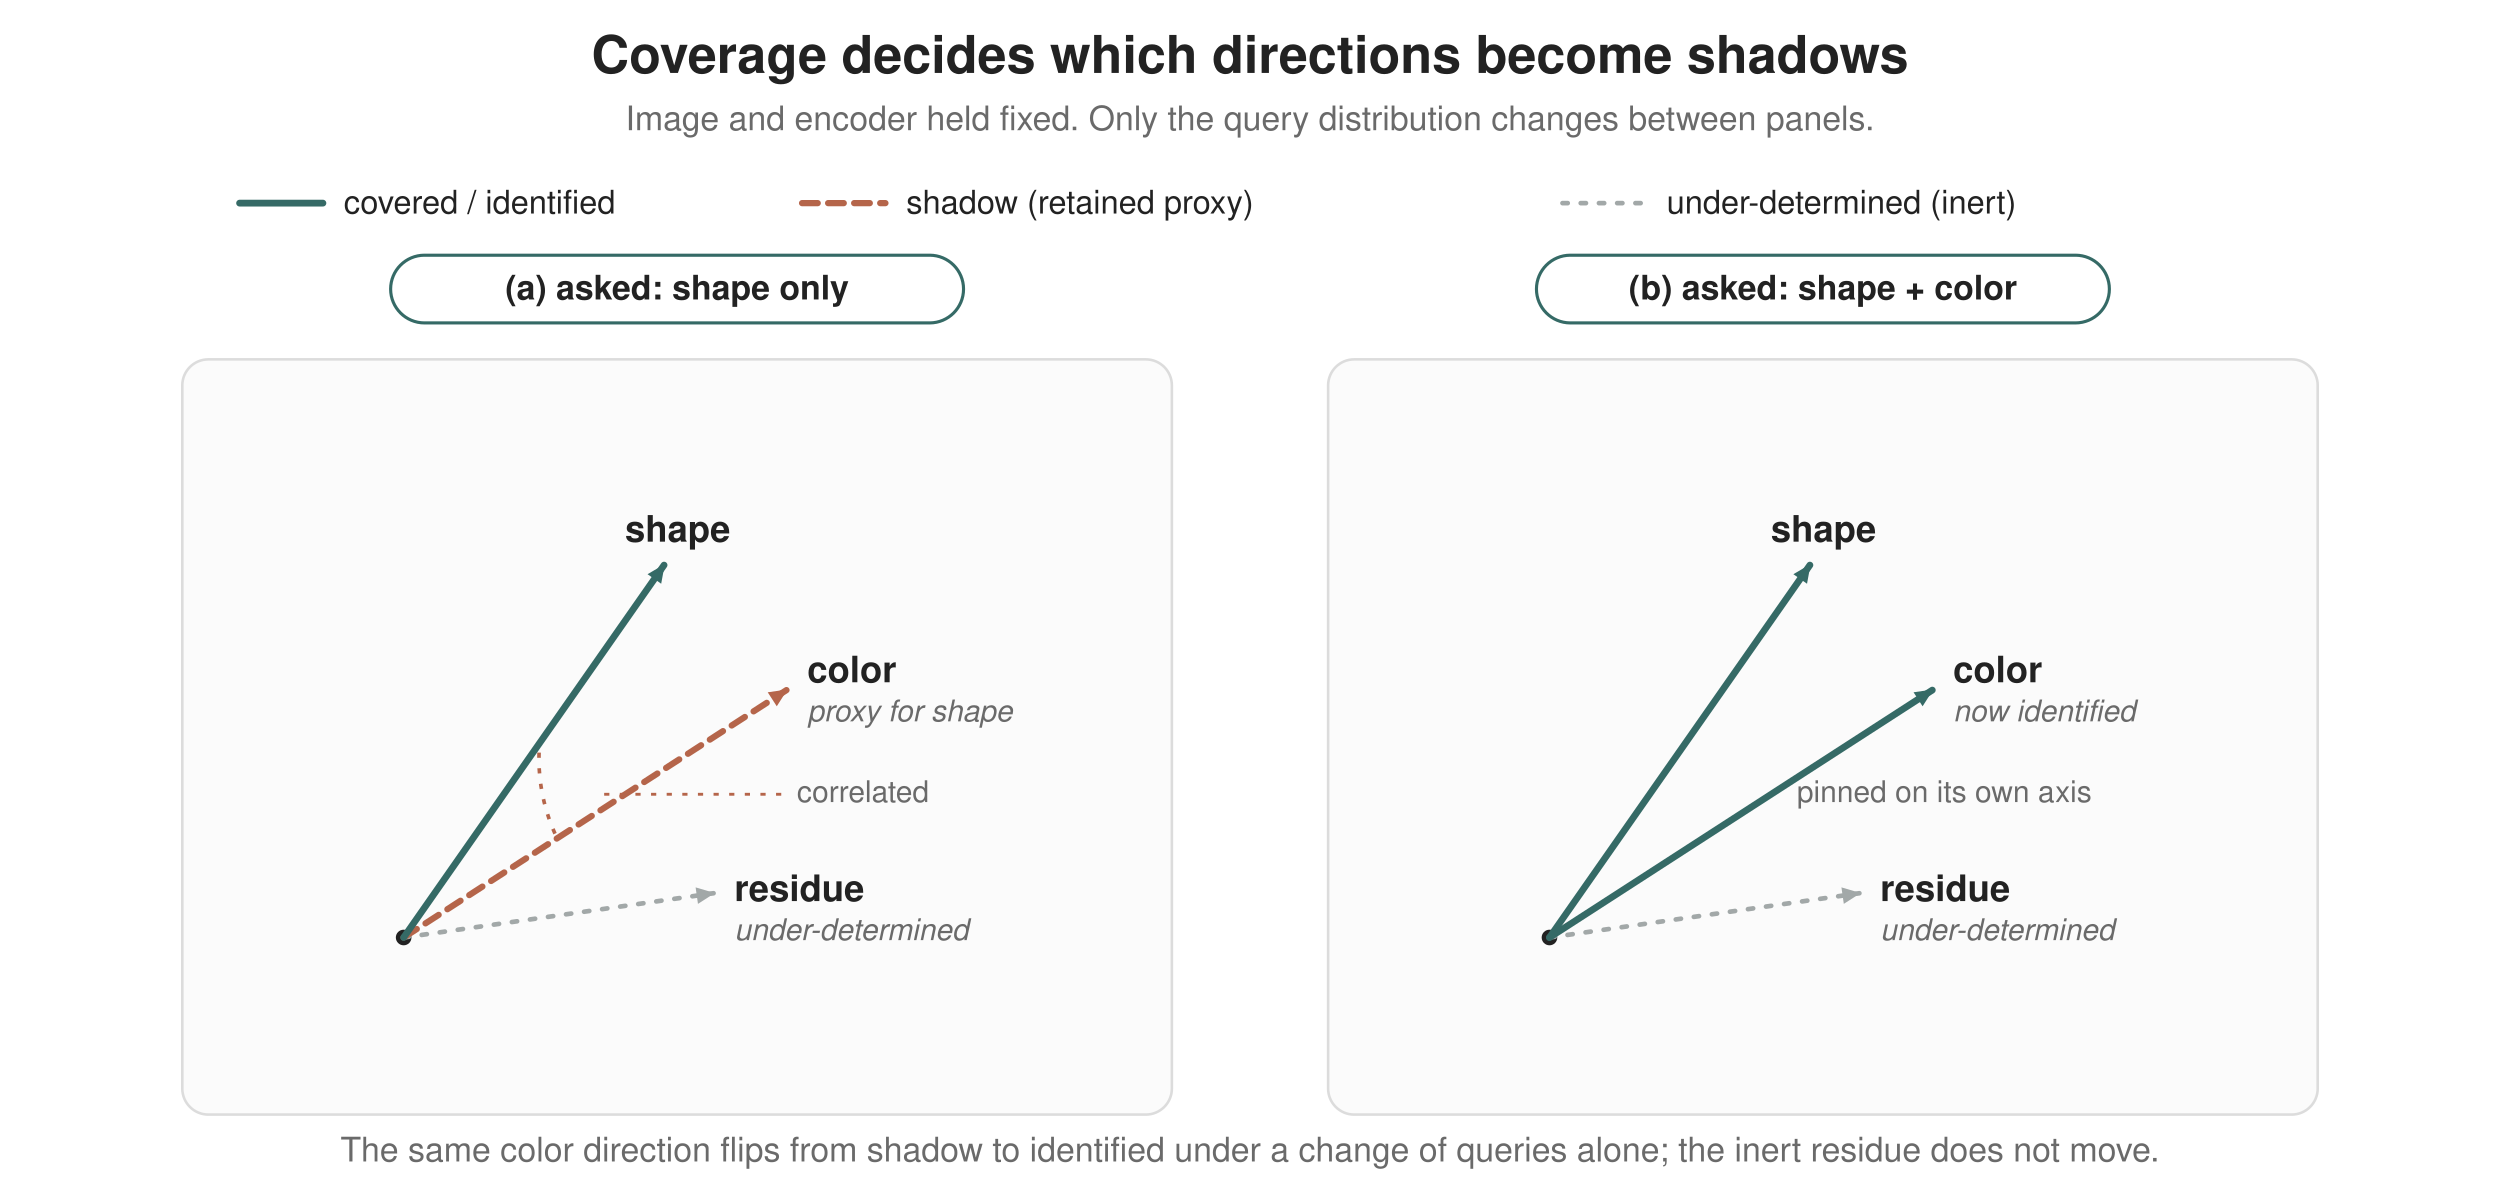
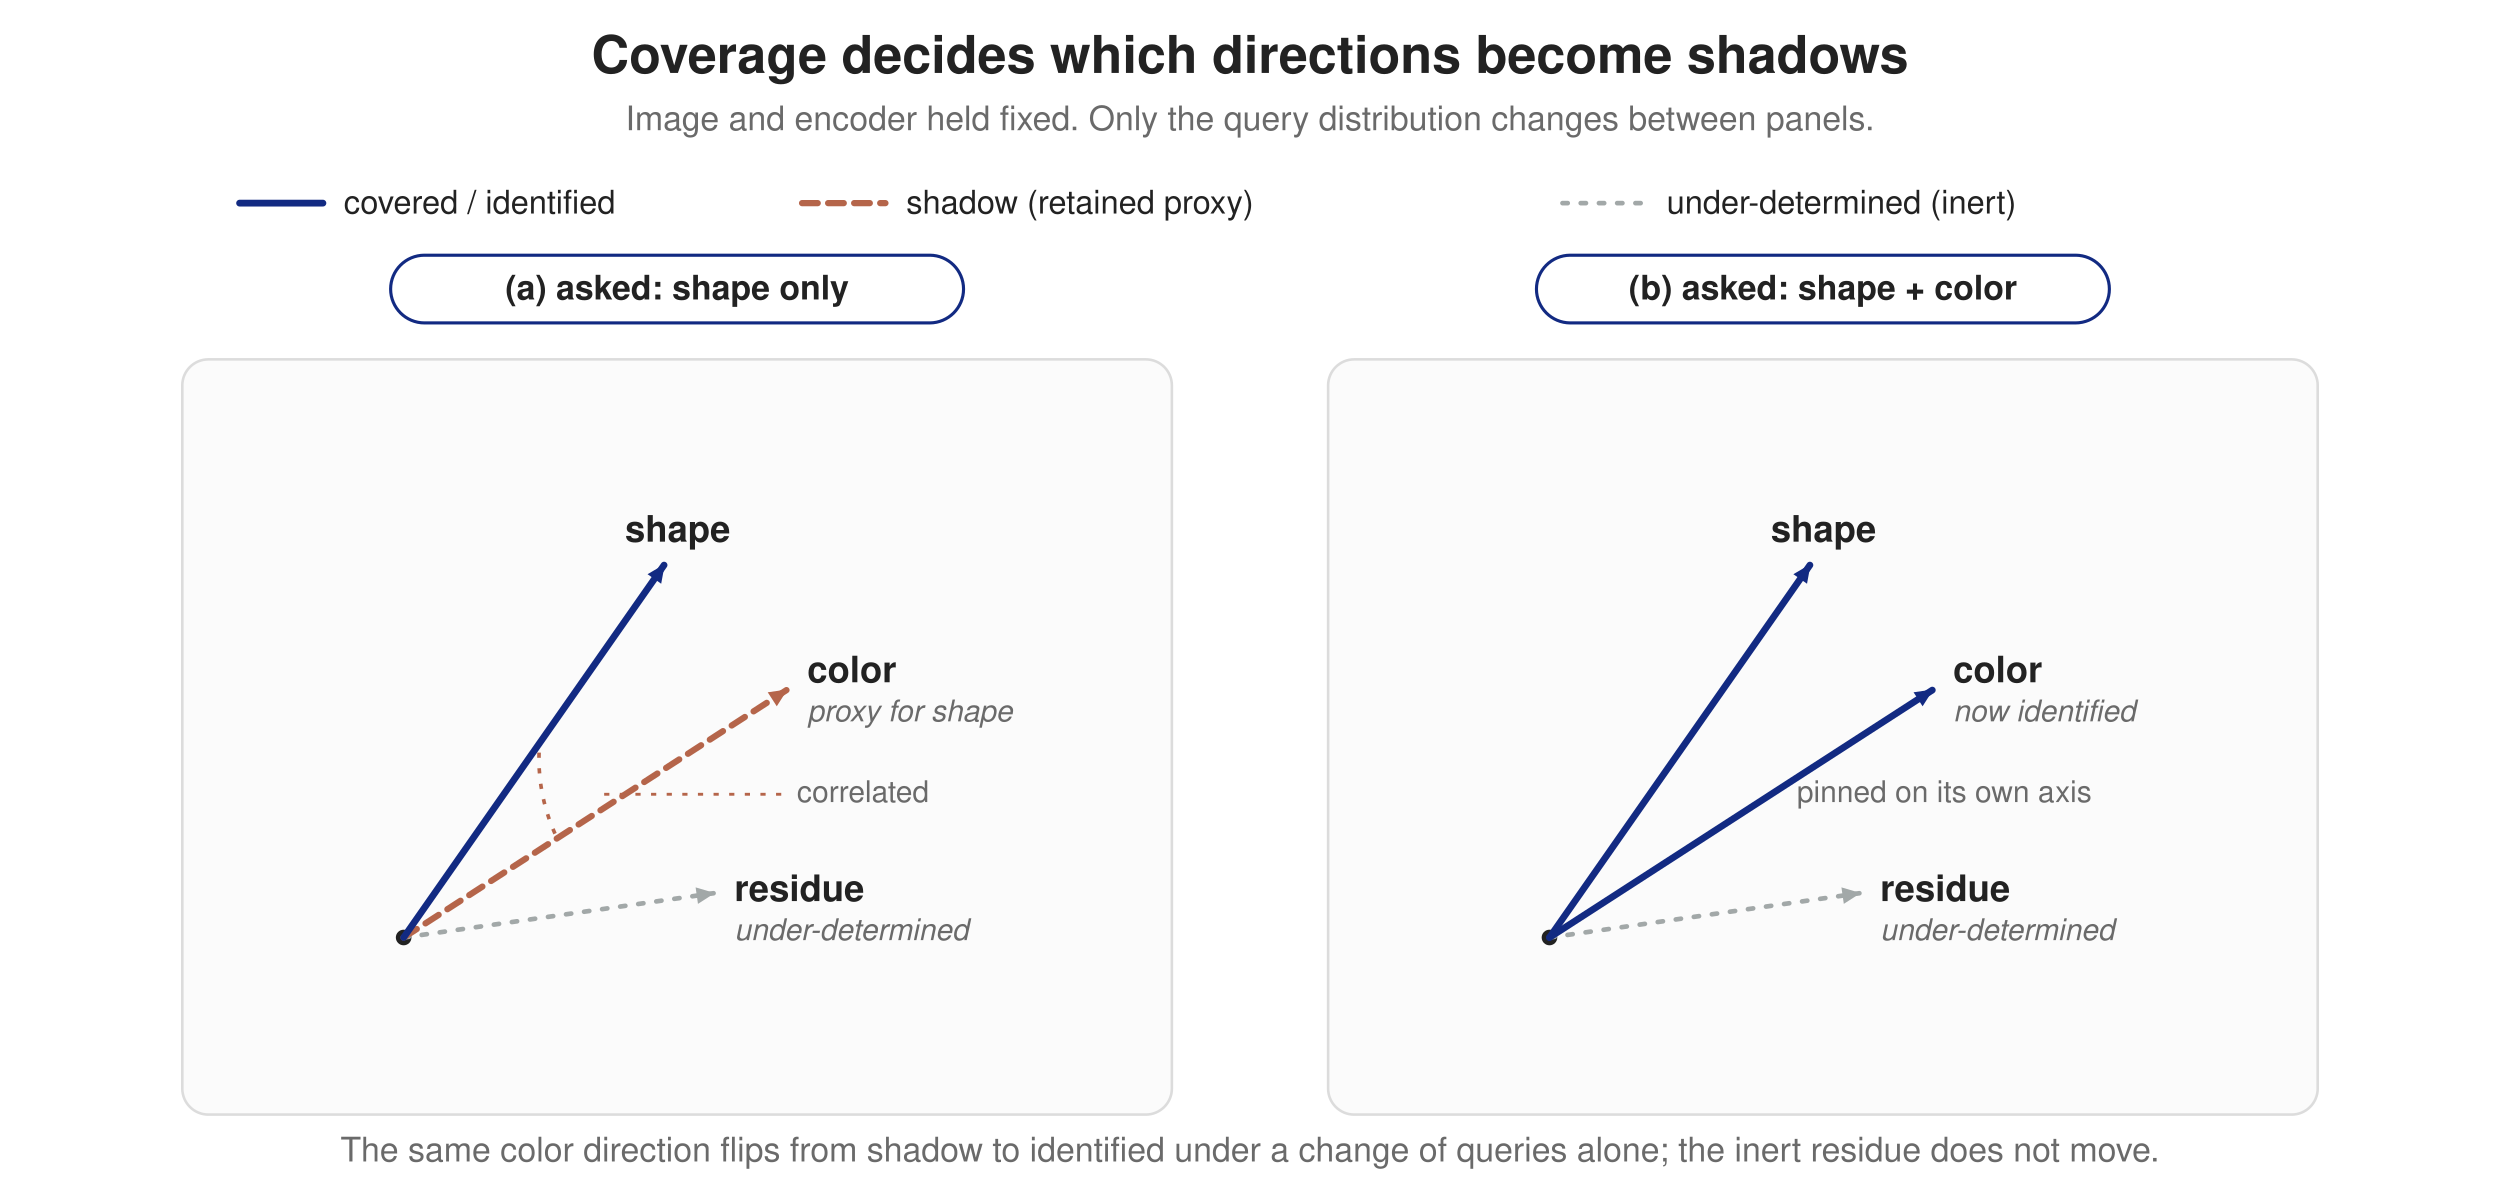
<svg xmlns="http://www.w3.org/2000/svg" viewBox="0 0 960 460" role="img" aria-labelledby="cs-title cs-desc" font-family="'Helvetica Neue', Helvetica, Arial, sans-serif">
  <style>
    svg{
      --ink:#222; --muted:#6a6a6a; --line:#cfcfcf; --panel:#fbfbfb; --panelEdge:#dcdcdc;
-       --covered:#356a66; --shadow:#b5654a; --inert:#a2a8a8;
+       --covered:#122a82; --shadow:#b5654a; --inert:#a2a8a8;
    }
    @media (prefers-color-scheme: dark){
      svg{
        --ink:#e8e8e8; --muted:#aeaeae; --line:#3a3a3a; --panel:#171717; --panelEdge:#3a3a3a;
-         --covered:#a3ccc7; --shadow:#d98f73; --inert:#7c8281;
+         --covered:#8da6f8; --shadow:#d98f73; --inert:#7c8281;
      }
    }
    .title{ font-size:20px; font-weight:700; fill:var(--ink,#222); }
    .subtitle{ font-size:13px; fill:var(--muted,#6a6a6a); }
    .legend{ font-size:12.5px; fill:var(--ink,#222); }
    .pill{ font-size:13px; font-weight:700; fill:var(--ink,#222); }
    .axis{ font-size:14px; font-weight:600; fill:var(--ink,#222); }
    .tag{ font-size:11.5px; font-style:italic; fill:var(--muted,#6a6a6a); }
    .note{ font-size:11.5px; fill:var(--muted,#6a6a6a); }
-     .covered{ stroke:var(--covered,#356a66); }
+     .covered{ stroke:var(--covered,#122a82); }
    .shadow{ stroke:var(--shadow,#b5654a); }
    .inert{ stroke:var(--inert,#a2a8a8); }
  </style>
  <defs>
    <marker id="ah-cov" markerWidth="9" markerHeight="9" refX="6.5" refY="3.2" orient="auto" markerUnits="userSpaceOnUse">
-       <path d="M0,0 L7,3.2 L0,6.4 Z" fill="var(--covered,#356a66)" />
+       <path d="M0,0 L7,3.2 L0,6.4 Z" fill="var(--covered,#122a82)" />
    </marker>
    <marker id="ah-sha" markerWidth="9" markerHeight="9" refX="6.5" refY="3.2" orient="auto" markerUnits="userSpaceOnUse">
      <path d="M0,0 L7,3.2 L0,6.4 Z" fill="var(--shadow,#b5654a)" />
    </marker>
    <marker id="ah-ine" markerWidth="9" markerHeight="9" refX="6.5" refY="3.2" orient="auto" markerUnits="userSpaceOnUse">
      <path d="M0,0 L7,3.2 L0,6.4 Z" fill="var(--inert,#a2a8a8)" />
    </marker>
  </defs>
  <text class="title" x="480" y="28" text-anchor="middle">Coverage decides which directions become shadows</text>
  <text class="subtitle" x="480" y="50" text-anchor="middle">Image and encoder held fixed. Only the query distribution changes between panels.</text>
  <g transform="translate(0,78)">
    <line class="covered" x1="92" y1="0" x2="124" y2="0" stroke-width="2.6" stroke-linecap="round" />
    <text class="legend" x="132" y="4">covered / identified</text>
    <line class="shadow" x1="308" y1="0" x2="340" y2="0" stroke-width="2.4" stroke-linecap="round" stroke-dasharray="6 4" />
    <text class="legend" x="348" y="4">shadow (retained proxy)</text>
    <line class="inert" x1="600" y1="0" x2="632" y2="0" stroke-width="1.8" stroke-linecap="round" stroke-dasharray="2 5" />
    <text class="legend" x="640" y="4">under-determined (inert)</text>
  </g>
  <g>
-     <rect x="150" y="98" width="220" height="26" rx="13" fill="none" stroke="var(--covered,#356a66)" stroke-width="1.2" />
+     <rect x="150" y="98" width="220" height="26" rx="13" fill="none" stroke="var(--covered,#122a82)" stroke-width="1.2" />
    <text class="pill" x="260" y="115" text-anchor="middle">(a)  asked: shape only</text>
-     <rect x="590" y="98" width="220" height="26" rx="13" fill="none" stroke="var(--covered,#356a66)" stroke-width="1.2" />
+     <rect x="590" y="98" width="220" height="26" rx="13" fill="none" stroke="var(--covered,#122a82)" stroke-width="1.2" />
    <text class="pill" x="700" y="115" text-anchor="middle">(b)  asked: shape + color</text>
  </g>
  <rect x="70" y="138" width="380" height="290" rx="10" fill="var(--panel,#fbfbfb)" stroke="var(--panelEdge,#dcdcdc)" stroke-width="1" />
  <circle cx="155" cy="360" r="3" fill="var(--ink,#222)" />
  <line class="inert" x1="155" y1="360" x2="274" y2="343" stroke-width="1.8" stroke-linecap="round" stroke-dasharray="2 5" marker-end="url(#ah-ine)" />
  <text class="axis" x="282" y="346" fill="var(--inert,#a2a8a8)">residue</text>
  <text class="tag" x="282" y="361">under-determined</text>
  <line class="shadow" x1="155" y1="360" x2="302" y2="265" stroke-width="2.4" stroke-linecap="round" stroke-dasharray="6 4" marker-end="url(#ah-sha)" />
  <text class="axis" x="310" y="262" fill="var(--shadow,#b5654a)">color</text>
  <text class="tag" x="310" y="277">proxy for shape</text>
  <line class="covered" x1="155" y1="360" x2="255" y2="217" stroke-width="2.6" stroke-linecap="round" marker-end="url(#ah-cov)" />
  <text class="axis" x="240" y="208">shape</text>
  <path d="M 207,289 A 70 70 0 0 0 214,322" fill="none" stroke="var(--shadow,#b5654a)" stroke-width="1.4" stroke-dasharray="2 4" />
  <line x1="232" y1="305" x2="300" y2="305" stroke="var(--shadow,#b5654a)" stroke-width="1.1" stroke-dasharray="2 4" />
  <text class="note" x="306" y="308" fill="var(--shadow,#b5654a)">correlated</text>
  <rect x="510" y="138" width="380" height="290" rx="10" fill="var(--panel,#fbfbfb)" stroke="var(--panelEdge,#dcdcdc)" stroke-width="1" />
  <circle cx="595" cy="360" r="3" fill="var(--ink,#222)" />
  <line class="inert" x1="595" y1="360" x2="714" y2="343" stroke-width="1.8" stroke-linecap="round" stroke-dasharray="2 5" marker-end="url(#ah-ine)" />
  <text class="axis" x="722" y="346" fill="var(--inert,#a2a8a8)">residue</text>
  <text class="tag" x="722" y="361">under-determined</text>
  <line class="covered" x1="595" y1="360" x2="742" y2="265" stroke-width="2.6" stroke-linecap="round" marker-end="url(#ah-cov)" />
  <text class="axis" x="750" y="262">color</text>
  <text class="tag" x="750" y="277">now identified</text>
  <line class="covered" x1="595" y1="360" x2="695" y2="217" stroke-width="2.6" stroke-linecap="round" marker-end="url(#ah-cov)" />
  <text class="axis" x="680" y="208">shape</text>
-   <text class="note" x="690" y="308" fill="var(--covered,#356a66)">pinned on its own axis</text>
+   <text class="note" x="690" y="308" fill="var(--covered,#122a82)">pinned on its own axis</text>
  <text class="subtitle" x="480" y="446" text-anchor="middle">
    The same color direction flips from shadow to identified under a change of queries alone; the inert residue does not move.
  </text>
</svg>
